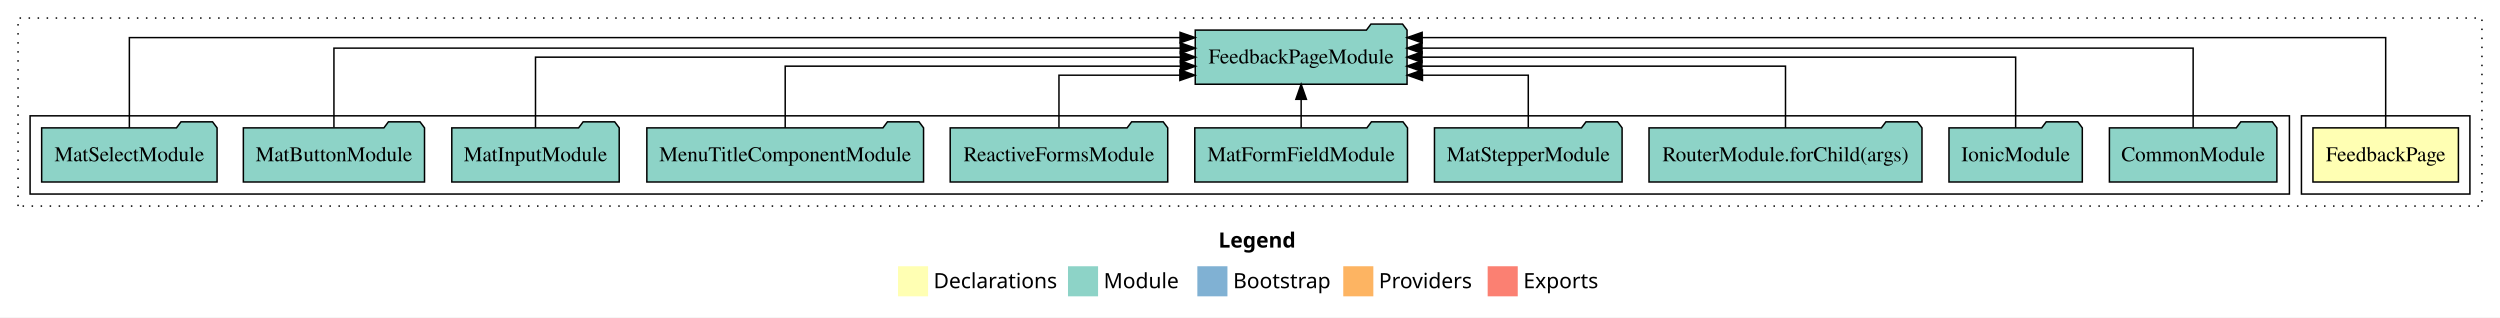
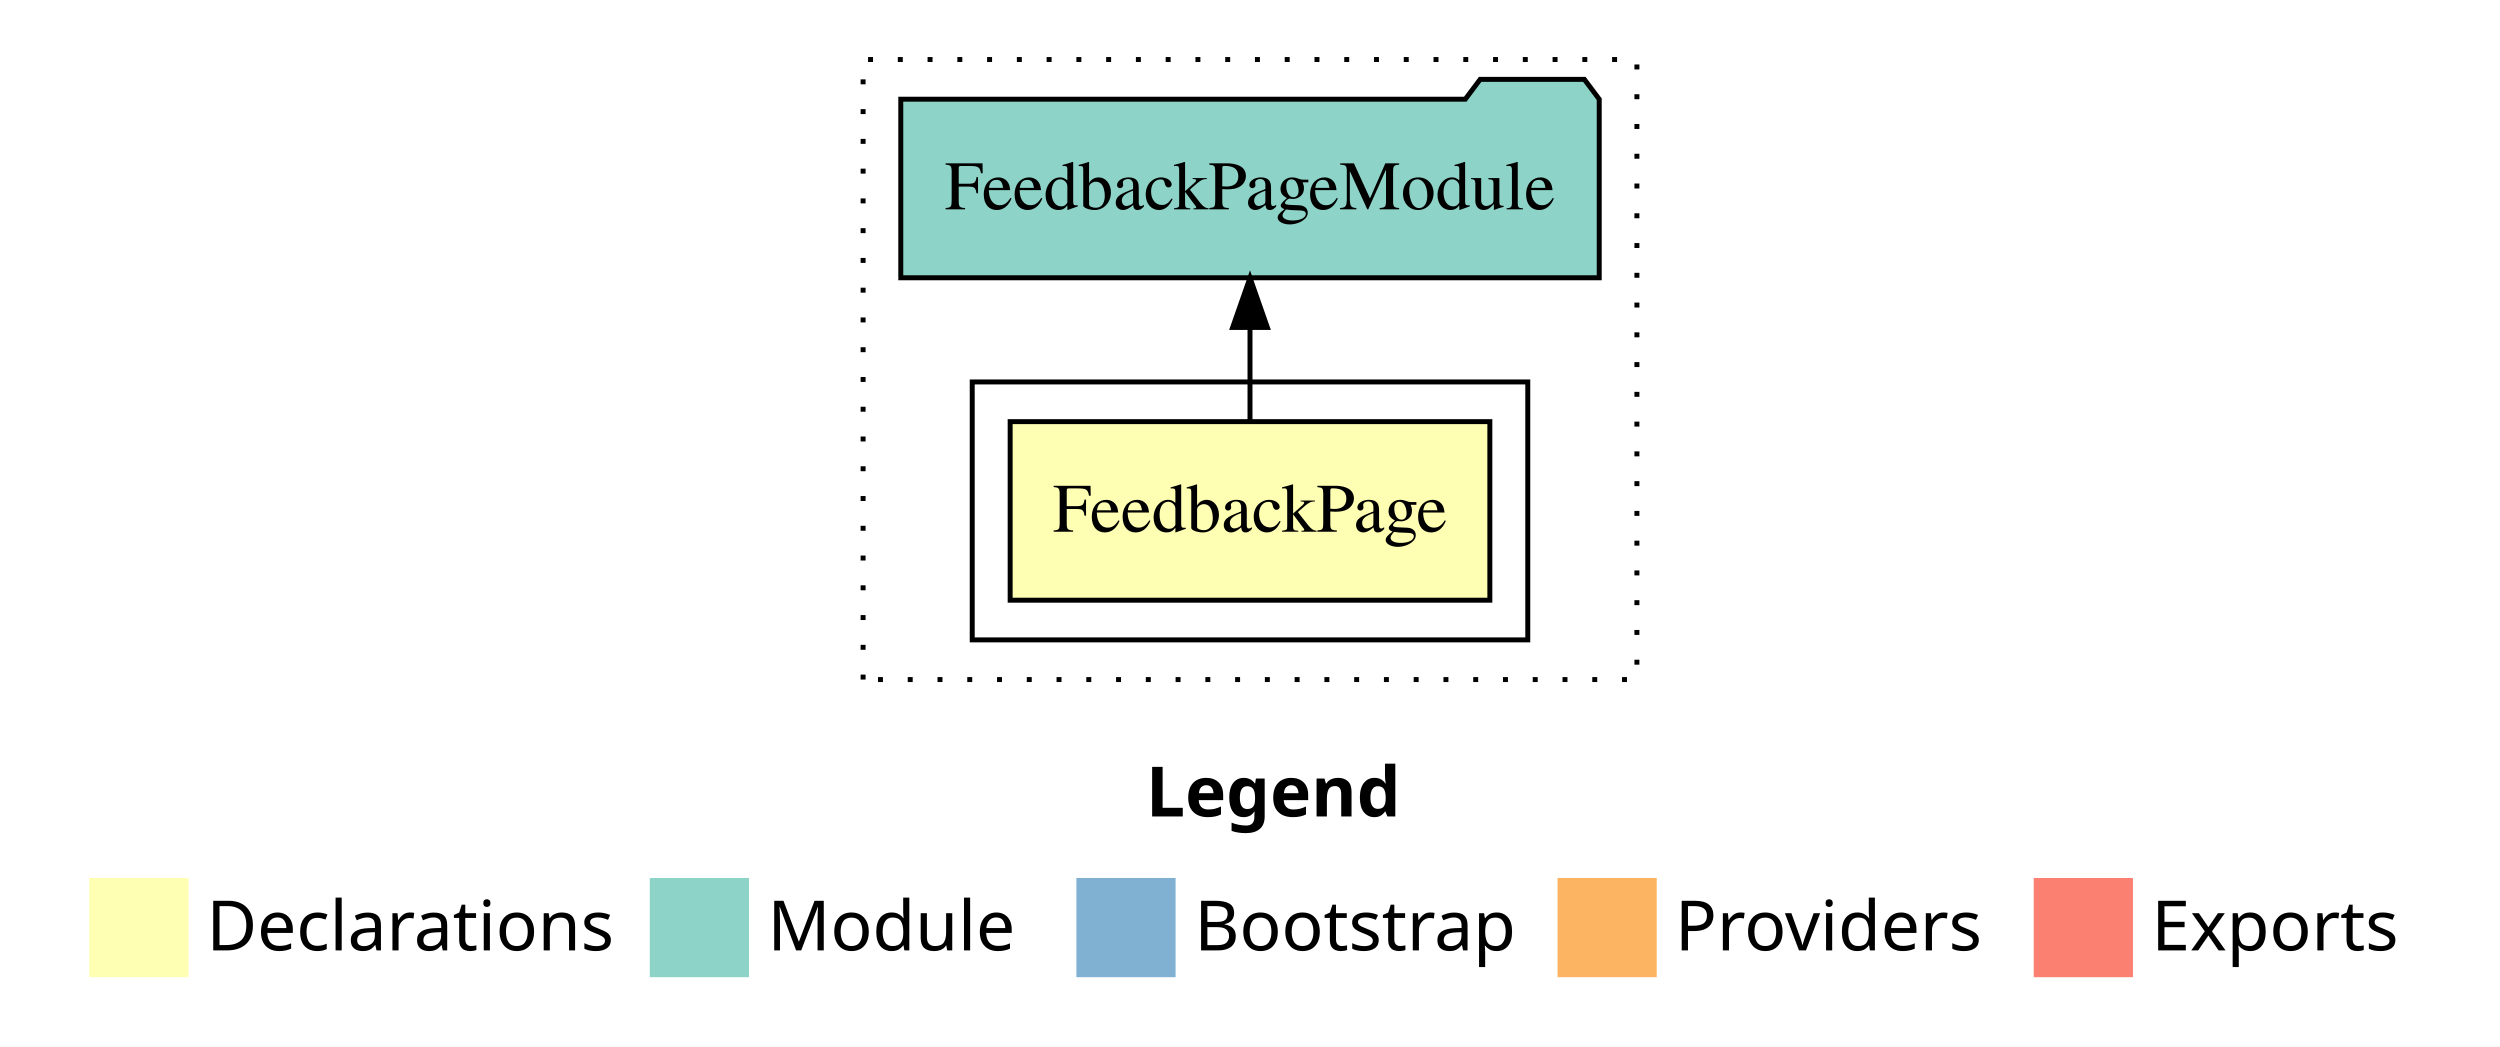
- <svg xmlns="http://www.w3.org/2000/svg" width="1662pt" height="211pt" viewBox="0.00 0.00 1662.00 211.00">
+ <svg xmlns="http://www.w3.org/2000/svg" width="504pt" height="211pt" viewBox="0.00 0.00 504.00 211.00">
  <g id="graph0" class="graph" transform="scale(1 1) rotate(0) translate(4 207)">
-     <polygon fill="#ffffff" stroke="transparent" points="-4,4 -4,-207 1658,-207 1658,4 -4,4" />
-     <text text-anchor="start" x="806.009" y="-42.4" font-family="sans-serif" font-weight="bold" font-size="14.00" fill="#000000">Legend</text>
-     <polygon fill="#ffffb3" stroke="transparent" points="593,-10 593,-30 613,-30 613,-10 593,-10" />
-     <text text-anchor="start" x="616.629" y="-15.4" font-family="sans-serif" font-size="14.00" fill="#000000">  Declarations</text>
-     <polygon fill="#8dd3c7" stroke="transparent" points="706,-10 706,-30 726,-30 726,-10 706,-10" />
-     <text text-anchor="start" x="729.725" y="-15.4" font-family="sans-serif" font-size="14.00" fill="#000000">  Module</text>
-     <polygon fill="#80b1d3" stroke="transparent" points="792,-10 792,-30 812,-30 812,-10 792,-10" />
-     <text text-anchor="start" x="815.781" y="-15.4" font-family="sans-serif" font-size="14.00" fill="#000000">  Bootstrap</text>
-     <polygon fill="#fdb462" stroke="transparent" points="889,-10 889,-30 909,-30 909,-10 889,-10" />
-     <text text-anchor="start" x="912.673" y="-15.4" font-family="sans-serif" font-size="14.00" fill="#000000">  Providers</text>
-     <polygon fill="#fb8072" stroke="transparent" points="985,-10 985,-30 1005,-30 1005,-10 985,-10" />
-     <text text-anchor="start" x="1008.726" y="-15.4" font-family="sans-serif" font-size="14.00" fill="#000000">  Exports</text>
+     <polygon fill="#ffffff" stroke="transparent" points="-4,4 -4,-207 500,-207 500,4 -4,4" />
+     <text text-anchor="start" x="227.009" y="-42.4" font-family="sans-serif" font-weight="bold" font-size="14.00" fill="#000000">Legend</text>
+     <polygon fill="#ffffb3" stroke="transparent" points="14,-10 14,-30 34,-30 34,-10 14,-10" />
+     <text text-anchor="start" x="37.629" y="-15.4" font-family="sans-serif" font-size="14.00" fill="#000000">  Declarations</text>
+     <polygon fill="#8dd3c7" stroke="transparent" points="127,-10 127,-30 147,-30 147,-10 127,-10" />
+     <text text-anchor="start" x="150.725" y="-15.4" font-family="sans-serif" font-size="14.00" fill="#000000">  Module</text>
+     <polygon fill="#80b1d3" stroke="transparent" points="213,-10 213,-30 233,-30 233,-10 213,-10" />
+     <text text-anchor="start" x="236.781" y="-15.4" font-family="sans-serif" font-size="14.00" fill="#000000">  Bootstrap</text>
+     <polygon fill="#fdb462" stroke="transparent" points="310,-10 310,-30 330,-30 330,-10 310,-10" />
+     <text text-anchor="start" x="333.673" y="-15.4" font-family="sans-serif" font-size="14.00" fill="#000000">  Providers</text>
+     <polygon fill="#fb8072" stroke="transparent" points="406,-10 406,-30 426,-30 426,-10 406,-10" />
+     <text text-anchor="start" x="429.726" y="-15.4" font-family="sans-serif" font-size="14.00" fill="#000000">  Exports</text>
    <g id="clust1" class="cluster">
-       <polygon fill="none" stroke="#000000" stroke-dasharray="1,5" points="8,-70 8,-195 1646,-195 1646,-70 8,-70" />
+       <polygon fill="none" stroke="#000000" stroke-dasharray="1,5" points="170,-70 170,-195 326,-195 326,-70 170,-70" />
    </g>
    <g id="clust2" class="cluster">
-       <polygon fill="none" stroke="#000000" points="1526,-78 1526,-130 1638,-130 1638,-78 1526,-78" />
-     </g>
-     <g id="clust4" class="cluster">
-       <polygon fill="none" stroke="#000000" points="16,-78 16,-130 1518,-130 1518,-78 16,-78" />
+       <polygon fill="none" stroke="#000000" points="192,-78 192,-130 304,-130 304,-78 192,-78" />
    </g>
    <g id="node1" class="node">
-       <polygon fill="#ffffb3" stroke="#000000" points="1630.353,-122 1533.647,-122 1533.647,-86 1630.353,-86 1630.353,-122" />
-       <text text-anchor="middle" x="1582" y="-99.8" font-family="Times,serif" font-size="14.00" fill="#000000">FeedbackPage</text>
+       <polygon fill="#ffffb3" stroke="#000000" points="296.353,-122 199.647,-122 199.647,-86 296.353,-86 296.353,-122" />
+       <text text-anchor="middle" x="248" y="-99.8" font-family="Times,serif" font-size="14.00" fill="#000000">FeedbackPage</text>
    </g>
    <g id="node2" class="node">
-       <polygon fill="#8dd3c7" stroke="#000000" points="931.403,-187 928.403,-191 907.403,-191 904.403,-187 790.597,-187 790.597,-151 931.403,-151 931.403,-187" />
-       <text text-anchor="middle" x="861" y="-164.8" font-family="Times,serif" font-size="14.00" fill="#000000">FeedbackPageModule</text>
+       <polygon fill="#8dd3c7" stroke="#000000" points="318.403,-187 315.403,-191 294.403,-191 291.403,-187 177.597,-187 177.597,-151 318.403,-151 318.403,-187" />
+       <text text-anchor="middle" x="248" y="-164.8" font-family="Times,serif" font-size="14.00" fill="#000000">FeedbackPageModule</text>
    </g>
    <g id="edge1" class="edge">
-       <path fill="none" stroke="#000000" d="M1582,-122.091C1582,-145.133 1582,-182 1582,-182 1582,-182 941.445,-182 941.445,-182" />
-       <polygon fill="#000000" stroke="#000000" points="941.445,-178.5 931.445,-182 941.445,-185.5 941.445,-178.5" />
-     </g>
-     <g id="node3" class="node">
-       <polygon fill="#8dd3c7" stroke="#000000" points="1509.668,-122 1506.668,-126 1485.668,-126 1482.668,-122 1398.332,-122 1398.332,-86 1509.668,-86 1509.668,-122" />
-       <text text-anchor="middle" x="1454" y="-99.8" font-family="Times,serif" font-size="14.00" fill="#000000">CommonModule</text>
-     </g>
-     <g id="edge2" class="edge">
-       <path fill="none" stroke="#000000" d="M1454,-122.284C1454,-143.321 1454,-175 1454,-175 1454,-175 941.354,-175 941.354,-175" />
-       <polygon fill="#000000" stroke="#000000" points="941.354,-171.5 931.354,-175 941.354,-178.5 941.354,-171.5" />
-     </g>
-     <g id="node4" class="node">
-       <polygon fill="#8dd3c7" stroke="#000000" points="1380.316,-122 1377.316,-126 1356.316,-126 1353.316,-122 1291.684,-122 1291.684,-86 1380.316,-86 1380.316,-122" />
-       <text text-anchor="middle" x="1336" y="-99.8" font-family="Times,serif" font-size="14.00" fill="#000000">IonicModule</text>
-     </g>
-     <g id="edge3" class="edge">
-       <path fill="none" stroke="#000000" d="M1336,-122.106C1336,-141.339 1336,-169 1336,-169 1336,-169 941.343,-169 941.343,-169" />
-       <polygon fill="#000000" stroke="#000000" points="941.343,-165.5 931.343,-169 941.343,-172.5 941.343,-165.5" />
-     </g>
-     <g id="node5" class="node">
-       <polygon fill="#8dd3c7" stroke="#000000" points="1273.732,-122 1270.732,-126 1249.732,-126 1246.732,-122 1092.268,-122 1092.268,-86 1273.732,-86 1273.732,-122" />
-       <text text-anchor="middle" x="1183" y="-99.8" font-family="Times,serif" font-size="14.00" fill="#000000">RouterModule.forChild(args)</text>
-     </g>
-     <g id="edge4" class="edge">
-       <path fill="none" stroke="#000000" d="M1183,-122.022C1183,-139.373 1183,-163 1183,-163 1183,-163 941.266,-163 941.266,-163" />
-       <polygon fill="#000000" stroke="#000000" points="941.266,-159.5 931.266,-163 941.266,-166.5 941.266,-159.5" />
-     </g>
-     <g id="node6" class="node">
-       <polygon fill="#8dd3c7" stroke="#000000" points="1074.363,-122 1071.363,-126 1050.363,-126 1047.363,-122 949.637,-122 949.637,-86 1074.363,-86 1074.363,-122" />
-       <text text-anchor="middle" x="1012" y="-99.8" font-family="Times,serif" font-size="14.00" fill="#000000">MatStepperModule</text>
-     </g>
-     <g id="edge5" class="edge">
-       <path fill="none" stroke="#000000" d="M1012,-122.24C1012,-137.571 1012,-157 1012,-157 1012,-157 941.637,-157 941.637,-157" />
-       <polygon fill="#000000" stroke="#000000" points="941.637,-153.5 931.637,-157 941.637,-160.5 941.637,-153.5" />
-     </g>
-     <g id="node7" class="node">
-       <polygon fill="#8dd3c7" stroke="#000000" points="931.712,-122 928.712,-126 907.712,-126 904.712,-122 790.288,-122 790.288,-86 931.712,-86 931.712,-122" />
-       <text text-anchor="middle" x="861" y="-99.8" font-family="Times,serif" font-size="14.00" fill="#000000">MatFormFieldModule</text>
-     </g>
-     <g id="edge6" class="edge">
-       <path fill="none" stroke="#000000" d="M861,-122.106C861,-122.106 861,-140.991 861,-140.991" />
-       <polygon fill="#000000" stroke="#000000" points="857.5,-140.991 861,-150.991 864.5,-140.991 857.5,-140.991" />
-     </g>
-     <g id="node8" class="node">
-       <polygon fill="#8dd3c7" stroke="#000000" points="772.305,-122 769.305,-126 748.305,-126 745.305,-122 627.695,-122 627.695,-86 772.305,-86 772.305,-122" />
-       <text text-anchor="middle" x="700" y="-99.8" font-family="Times,serif" font-size="14.00" fill="#000000">ReactiveFormsModule</text>
-     </g>
-     <g id="edge7" class="edge">
-       <path fill="none" stroke="#000000" d="M700,-122.24C700,-137.571 700,-157 700,-157 700,-157 780.383,-157 780.383,-157" />
-       <polygon fill="#000000" stroke="#000000" points="780.383,-160.5 790.383,-157 780.383,-153.5 780.383,-160.5" />
-     </g>
-     <g id="node9" class="node">
-       <polygon fill="#8dd3c7" stroke="#000000" points="609.98,-122 606.98,-126 585.98,-126 582.98,-122 426.02,-122 426.02,-86 609.98,-86 609.98,-122" />
-       <text text-anchor="middle" x="518" y="-99.8" font-family="Times,serif" font-size="14.00" fill="#000000">MenuTitleComponentModule</text>
-     </g>
-     <g id="edge8" class="edge">
-       <path fill="none" stroke="#000000" d="M518,-122.022C518,-139.373 518,-163 518,-163 518,-163 780.761,-163 780.761,-163" />
-       <polygon fill="#000000" stroke="#000000" points="780.761,-166.5 790.761,-163 780.761,-159.5 780.761,-166.5" />
-     </g>
-     <g id="node10" class="node">
-       <polygon fill="#8dd3c7" stroke="#000000" points="407.651,-122 404.651,-126 383.651,-126 380.651,-122 296.349,-122 296.349,-86 407.651,-86 407.651,-122" />
-       <text text-anchor="middle" x="352" y="-99.8" font-family="Times,serif" font-size="14.00" fill="#000000">MatInputModule</text>
-     </g>
-     <g id="edge9" class="edge">
-       <path fill="none" stroke="#000000" d="M352,-122.106C352,-141.339 352,-169 352,-169 352,-169 780.76,-169 780.76,-169" />
-       <polygon fill="#000000" stroke="#000000" points="780.76,-172.5 790.76,-169 780.76,-165.5 780.76,-172.5" />
-     </g>
-     <g id="node11" class="node">
-       <polygon fill="#8dd3c7" stroke="#000000" points="278.218,-122 275.218,-126 254.218,-126 251.218,-122 157.782,-122 157.782,-86 278.218,-86 278.218,-122" />
-       <text text-anchor="middle" x="218" y="-99.8" font-family="Times,serif" font-size="14.00" fill="#000000">MatButtonModule</text>
-     </g>
-     <g id="edge10" class="edge">
-       <path fill="none" stroke="#000000" d="M218,-122.284C218,-143.321 218,-175 218,-175 218,-175 780.656,-175 780.656,-175" />
-       <polygon fill="#000000" stroke="#000000" points="780.656,-178.5 790.656,-175 780.656,-171.5 780.656,-178.5" />
-     </g>
-     <g id="node12" class="node">
-       <polygon fill="#8dd3c7" stroke="#000000" points="140.308,-122 137.308,-126 116.308,-126 113.308,-122 23.692,-122 23.692,-86 140.308,-86 140.308,-122" />
-       <text text-anchor="middle" x="82" y="-99.8" font-family="Times,serif" font-size="14.00" fill="#000000">MatSelectModule</text>
-     </g>
-     <g id="edge11" class="edge">
-       <path fill="none" stroke="#000000" d="M82,-122.091C82,-145.133 82,-182 82,-182 82,-182 780.495,-182 780.495,-182" />
-       <polygon fill="#000000" stroke="#000000" points="780.495,-185.5 790.495,-182 780.495,-178.5 780.495,-185.5" />
+       <path fill="none" stroke="#000000" d="M248,-122.106C248,-122.106 248,-140.991 248,-140.991" />
+       <polygon fill="#000000" stroke="#000000" points="244.5,-140.991 248,-150.991 251.5,-140.991 244.5,-140.991" />
    </g>
  </g>
</svg>
